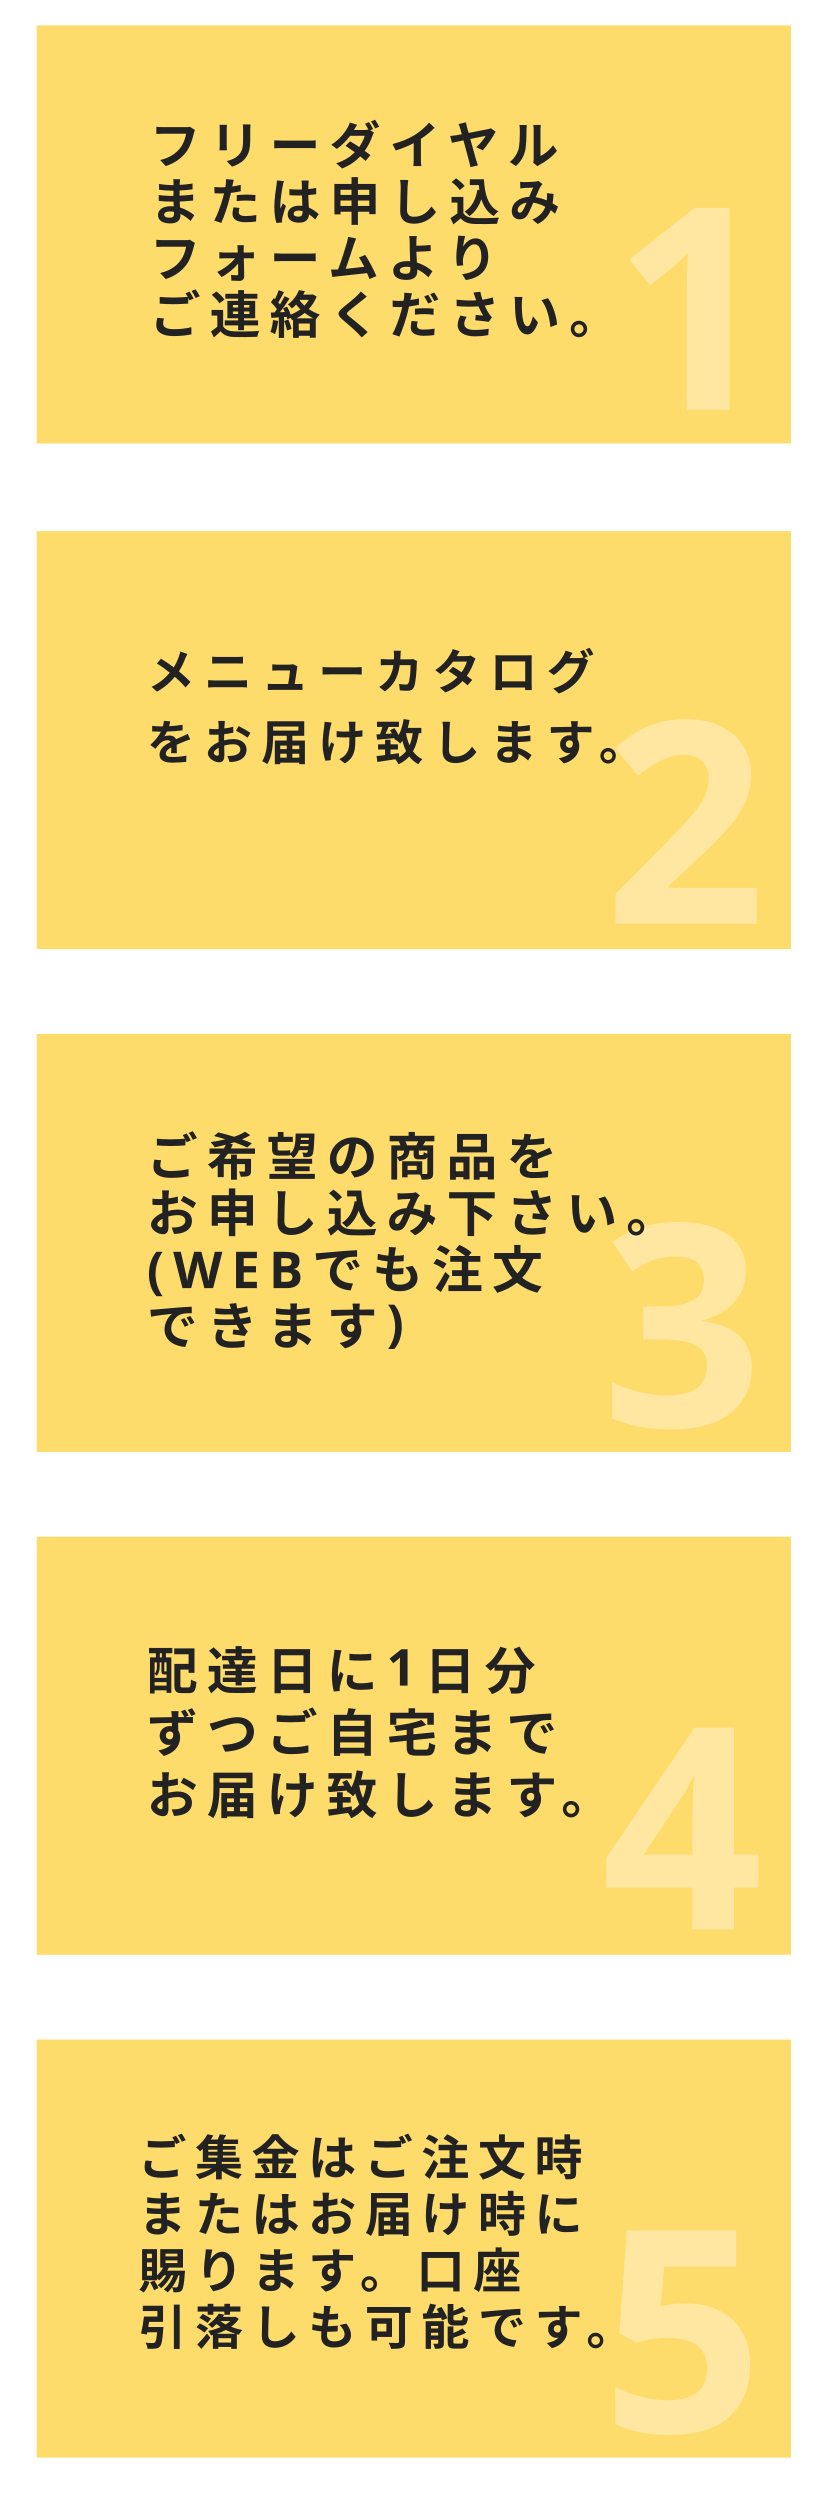
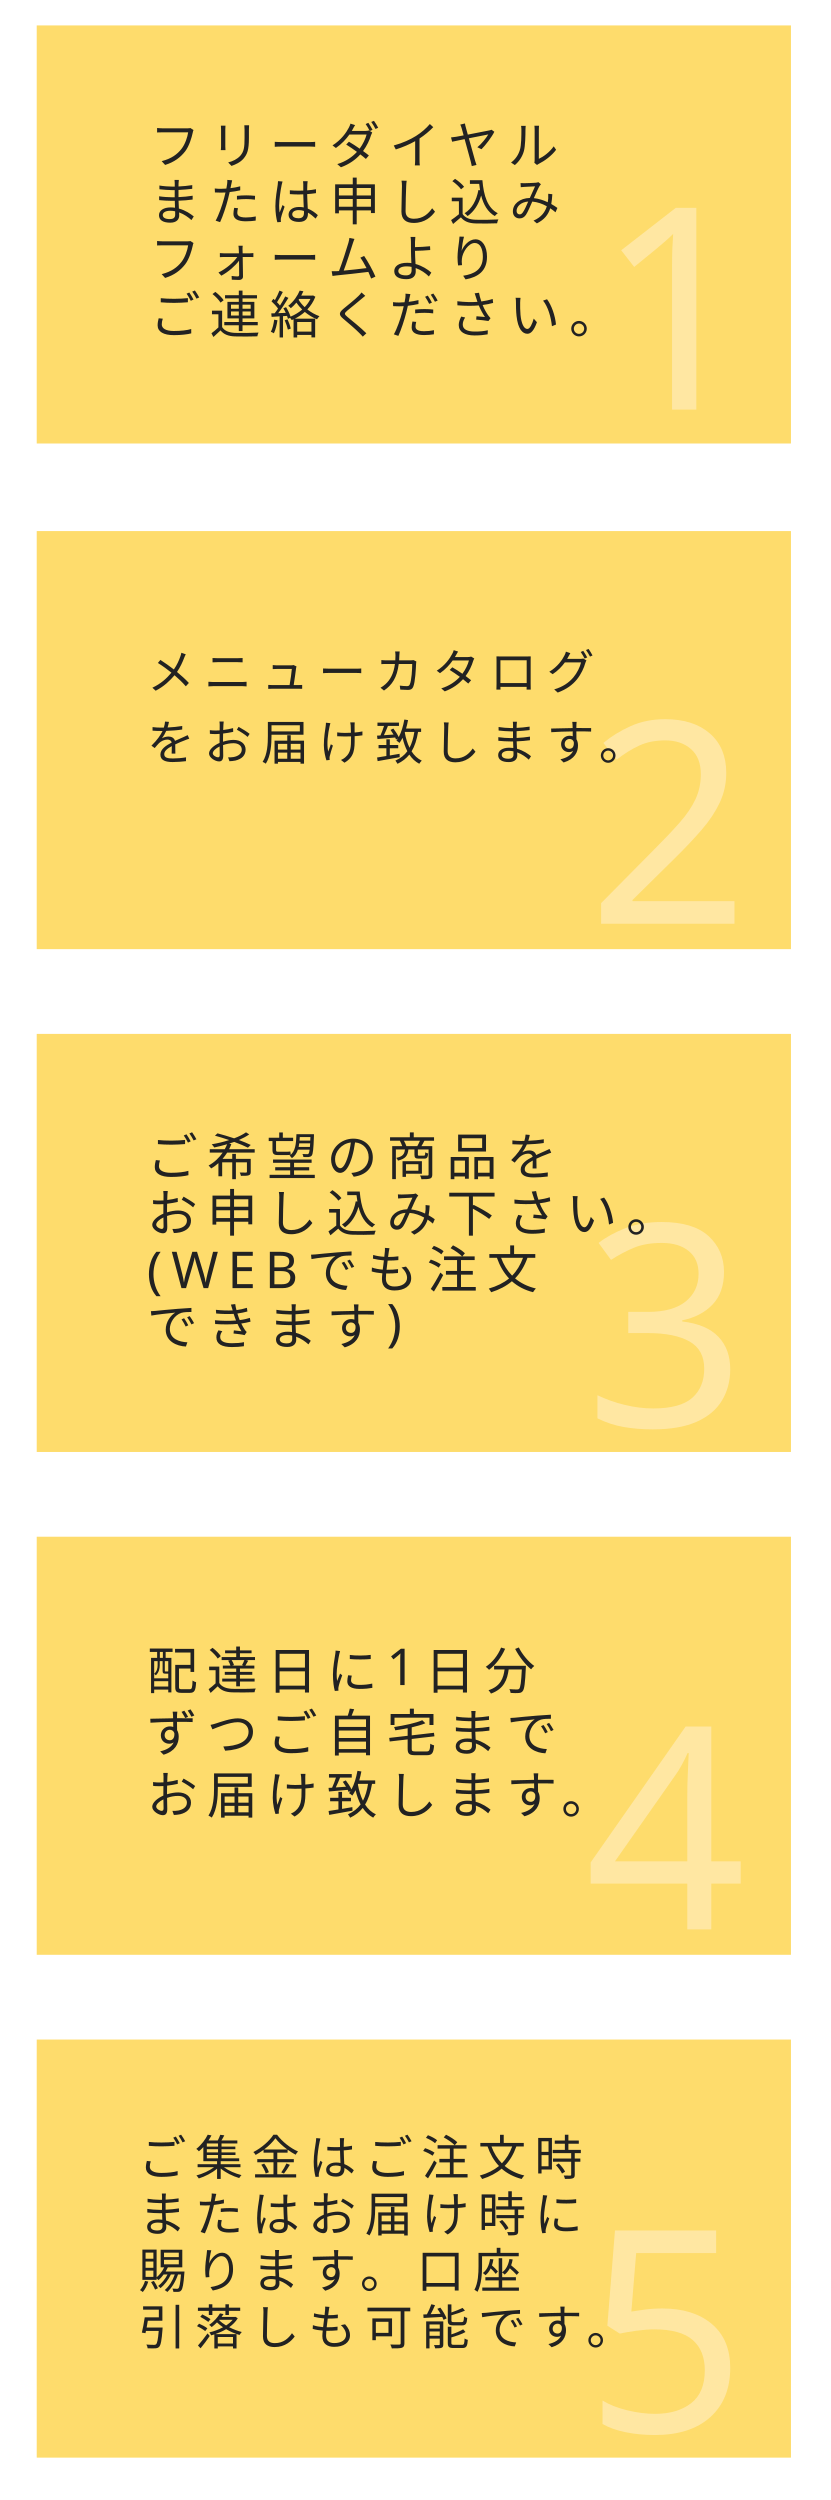
<svg xmlns="http://www.w3.org/2000/svg" width="294px" height="885px" viewBox="0 0 294 885" version="1.1">
  <g id="flow_sp" stroke="none" stroke-width="1" fill="none" fill-rule="evenodd">
    <rect id="Rectangle" fill="#FEDC6C" x="13" y="9" width="267" height="148" />
    <rect id="Rectangle" fill="#FEDC6C" x="13" y="188" width="267" height="148" />
-     <text id="1" fill="#FFE7A2" font-family="YuGo-Bold, YuGothic" font-size="100" font-weight="bold" letter-spacing="17.857">
-       <tspan x="216.921" y="145">1</tspan>
+     <text id="1" fill="#FFE7A2" font-family="HiraKakuPro-W6, Hiragino Kaku Gothic Pro" font-size="100" font-weight="500" letter-spacing="17.857">
+       <tspan x="211" y="145">1</tspan>
    </text>
-     <text id="2" fill="#FFE7A2" font-family="YuGo-Bold, YuGothic" font-size="100" font-weight="bold" letter-spacing="17.857">
-       <tspan x="213.921" y="327">2</tspan>
+     <text id="2" fill="#FFE7A2" font-family="HiraKakuPro-W6, Hiragino Kaku Gothic Pro" font-size="100" font-weight="500" letter-spacing="17.857">
+       <tspan x="208" y="327">2</tspan>
    </text>
    <rect id="Rectangle" fill="#FEDC6C" x="13" y="366" width="267" height="148" />
-     <text id="3" fill="#FFE7A2" font-family="YuGo-Bold, YuGothic" font-size="100" font-weight="bold" letter-spacing="17.857">
-       <tspan x="212.921" y="505">3</tspan>
+     <text id="3" fill="#FFE7A2" font-family="HiraKakuPro-W6, Hiragino Kaku Gothic Pro" font-size="100" font-weight="500" letter-spacing="17.857">
+       <tspan x="207" y="505">3</tspan>
    </text>
    <rect id="Rectangle" fill="#FEDC6C" x="13" y="544" width="267" height="148" />
-     <text id="4" fill="#FFE7A2" font-family="YuGo-Bold, YuGothic" font-size="100" font-weight="bold" letter-spacing="17.857">
-       <tspan x="212.921" y="683">4</tspan>
+     <text id="4" fill="#FFE7A2" font-family="HiraKakuPro-W6, Hiragino Kaku Gothic Pro" font-size="100" font-weight="500" letter-spacing="17.857">
+       <tspan x="207" y="683">4</tspan>
    </text>
    <rect id="Rectangle" fill="#FEDC6C" x="13" y="722" width="267" height="148" />
-     <text id="5" fill="#FFE7A2" font-family="YuGo-Bold, YuGothic" font-size="100" font-weight="bold" letter-spacing="17.857">
-       <tspan x="212.921" y="861">5</tspan>
+     <text id="5" fill="#FFE7A2" font-family="HiraKakuPro-W6, Hiragino Kaku Gothic Pro" font-size="100" font-weight="500" letter-spacing="17.857">
+       <tspan x="207" y="861">5</tspan>
    </text>
-     <text id="フリーダイヤル-または申し込み-フォーム" fill="#222222" font-family="YuGo-Bold, YuGothic" font-size="18" font-weight="bold" line-spacing="20" letter-spacing="3.21">
+     <text id="フリーダイヤル-または申し込み-フォーム" fill="#222222" font-family="HiraKakuPro-W6, Hiragino Kaku Gothic Pro" font-size="18" font-weight="500" line-spacing="20" letter-spacing="3.21">
      <tspan x="53" y="58">フリーダイヤル</tspan>
      <tspan x="53" y="78">または申し込み</tspan>
      <tspan x="53" y="98">フォームより</tspan>
      <tspan x="53" y="118">ご連絡ください。</tspan>
    </text>
-     <text id="ご希望の商品を-お申し込み下さい。-(W" fill="#222222" font-family="YuGo-Bold, YuGothic" font-size="18" font-weight="bold" line-spacing="20" letter-spacing="3.21">
+     <text id="ご希望の商品を-お申し込み下さい。-(W" fill="#222222" font-family="HiraKakuPro-W6, Hiragino Kaku Gothic Pro" font-size="18" font-weight="500" line-spacing="20" letter-spacing="3.21">
      <tspan x="52" y="416">ご希望の商品を</tspan>
      <tspan x="52" y="436">お申し込み下さい。</tspan>
      <tspan x="52" y="456">(WEBでも注文</tspan>
      <tspan x="52" y="476">できます)</tspan>
    </text>
-     <text id="メニューカタログ-をお届け致します。" fill="#222222" font-family="YuGo-Bold, YuGothic" font-size="17" font-weight="bold" line-spacing="25" letter-spacing="3.21">
+     <text id="メニューカタログ-をお届け致します。" fill="#222222" font-family="HiraKakuPro-W6, Hiragino Kaku Gothic Pro" font-size="17" font-weight="500" line-spacing="25" letter-spacing="3.21">
      <tspan x="52" y="244">メニューカタログ</tspan>
      <tspan x="52" y="269">をお届け致します。</tspan>
    </text>
-     <text id="配達日に1日分-ずつご自宅まで-お届け致" fill="#222222" font-family="YuGo-Bold, YuGothic" font-size="18" font-weight="bold" line-spacing="22" letter-spacing="3.21">
+     <text id="配達日に1日分-ずつご自宅まで-お届け致" fill="#222222" font-family="HiraKakuPro-W6, Hiragino Kaku Gothic Pro" font-size="18" font-weight="500" line-spacing="22" letter-spacing="3.21">
      <tspan x="52" y="598">配達日に1日分</tspan>
      <tspan x="52" y="620">ずつご自宅まで</tspan>
      <tspan x="52" y="642">お届け致します。</tspan>
    </text>
-     <text id="ご集金はご注文時-またはお届け時に-賜り" fill="#222222" font-family="YuGo-Bold, YuGothic" font-size="17" font-weight="bold" line-spacing="20" letter-spacing="3.032">
+     <text id="ご集金はご注文時-またはお届け時に-賜り" fill="#222222" font-family="HiraKakuPro-W6, Hiragino Kaku Gothic Pro" font-size="17" font-weight="500" line-spacing="20" letter-spacing="3.032">
      <tspan x="49" y="770">ご集金はご注文時</tspan>
      <tspan x="49" y="790">またはお届け時に</tspan>
      <tspan x="49" y="810">賜ります。口座</tspan>
      <tspan x="49" y="830">引落しも可能です。</tspan>
    </text>
  </g>
</svg>
